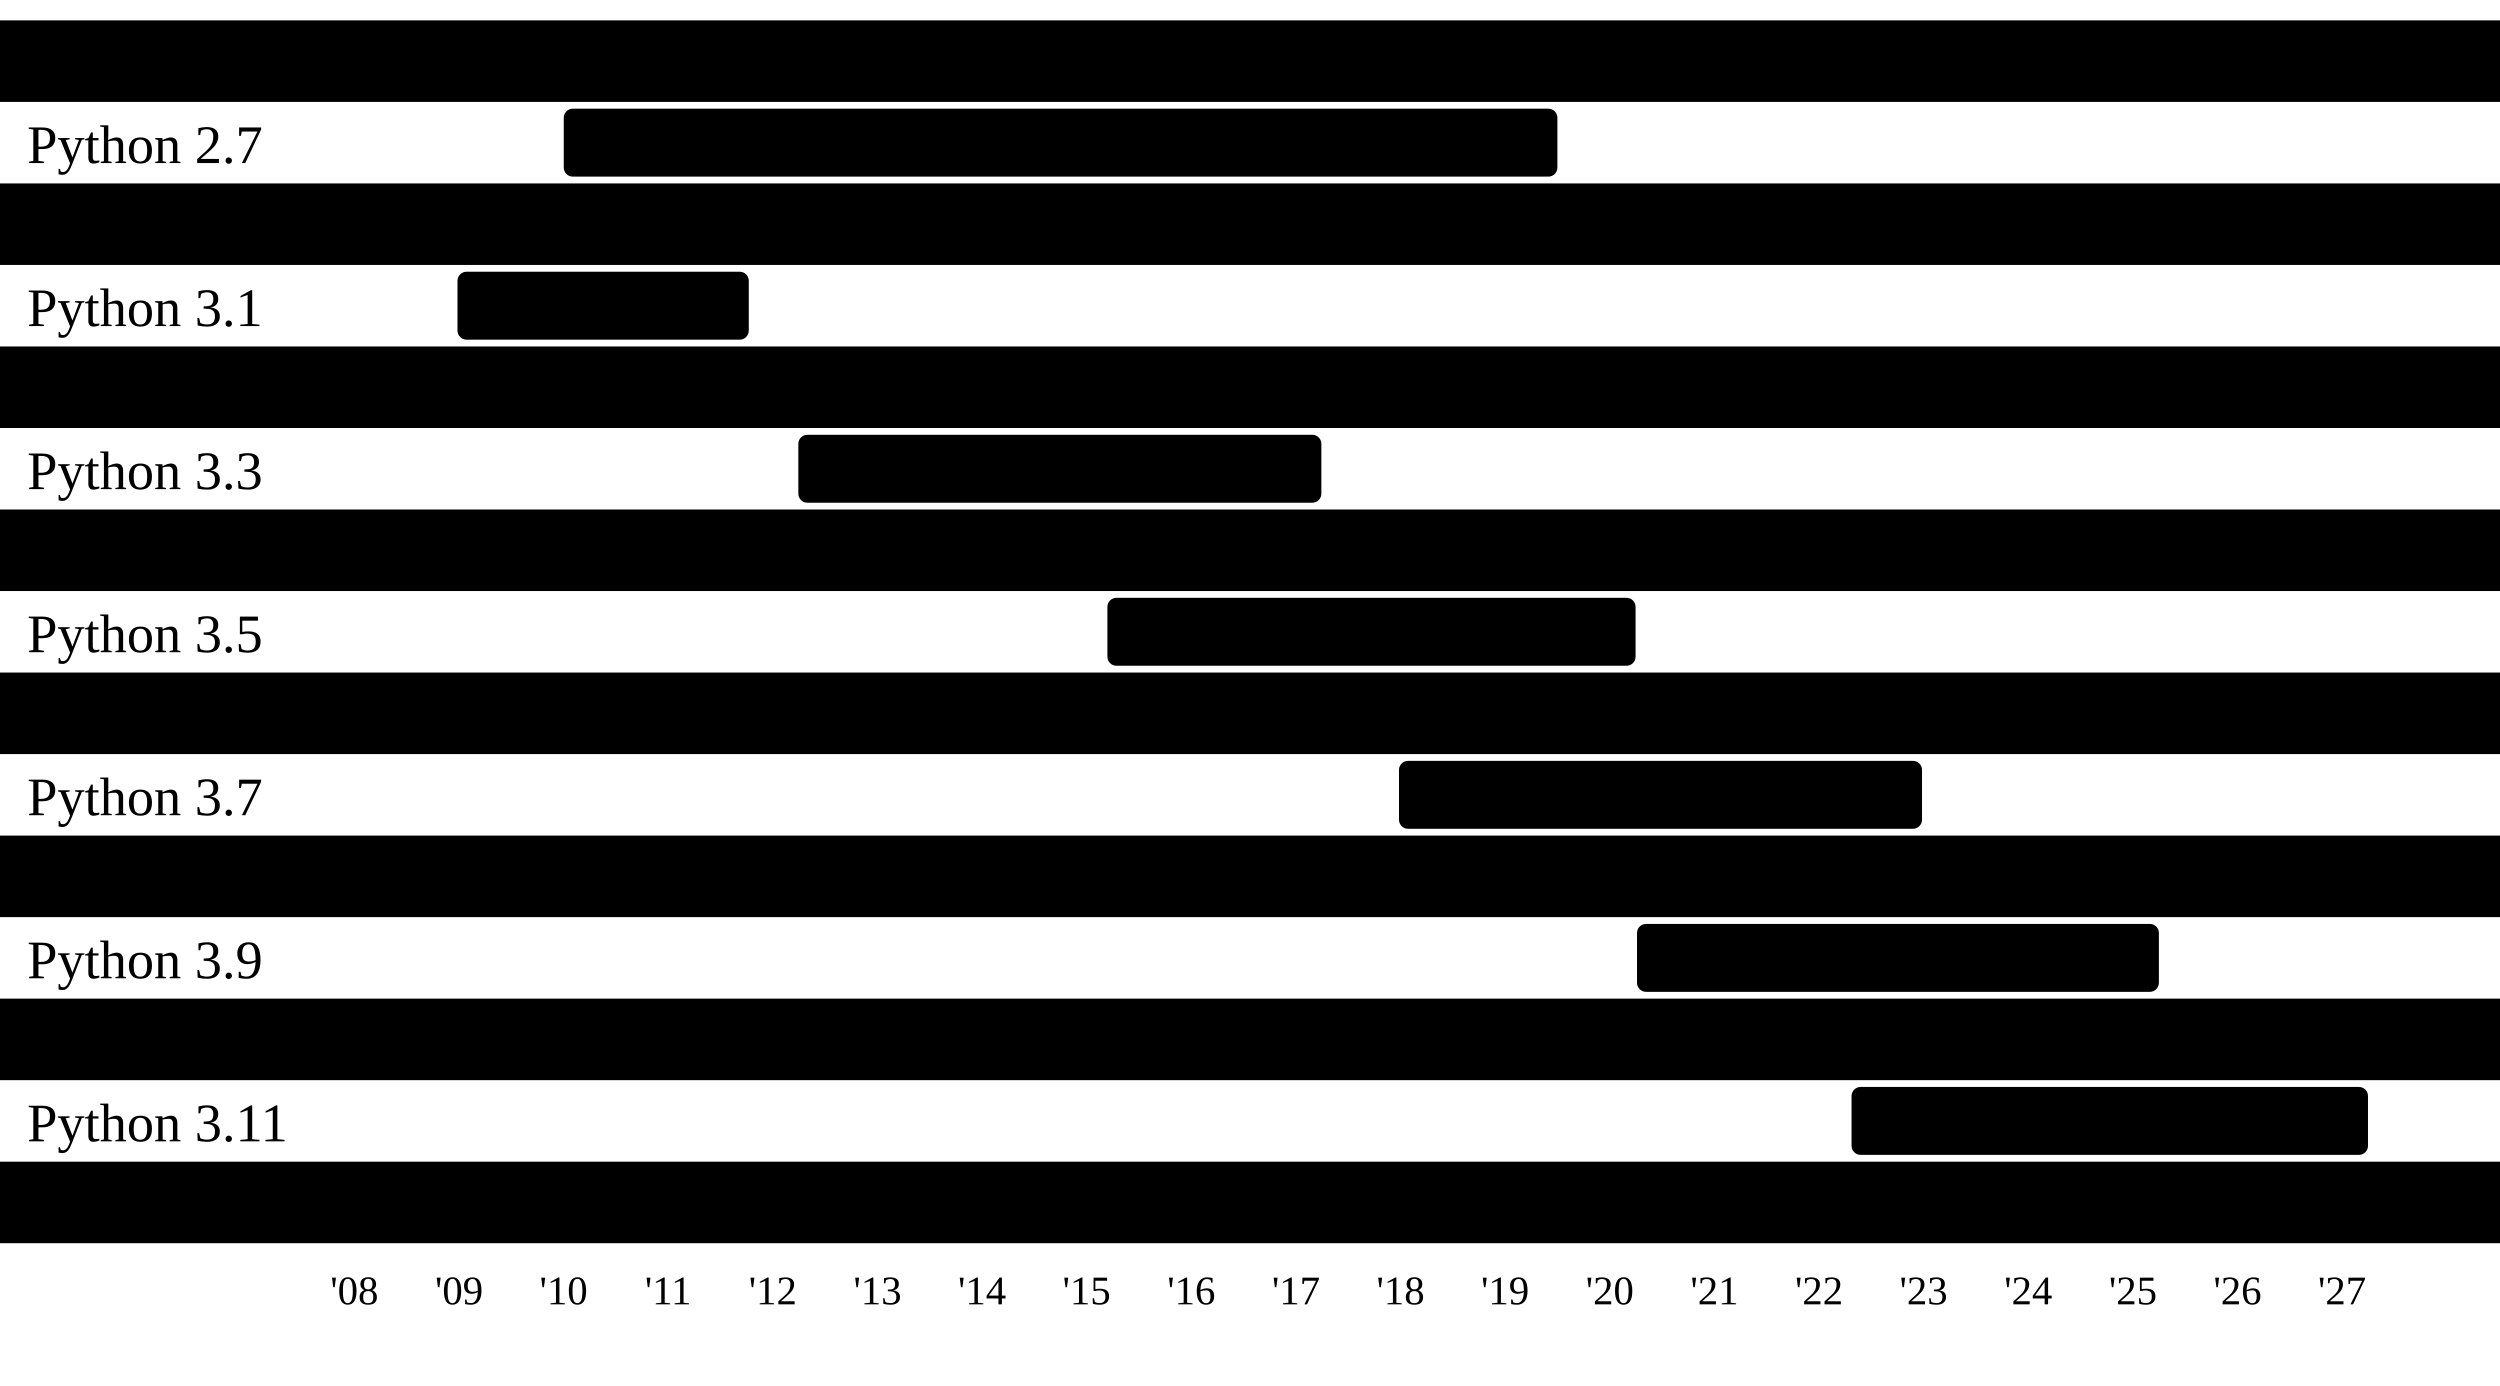
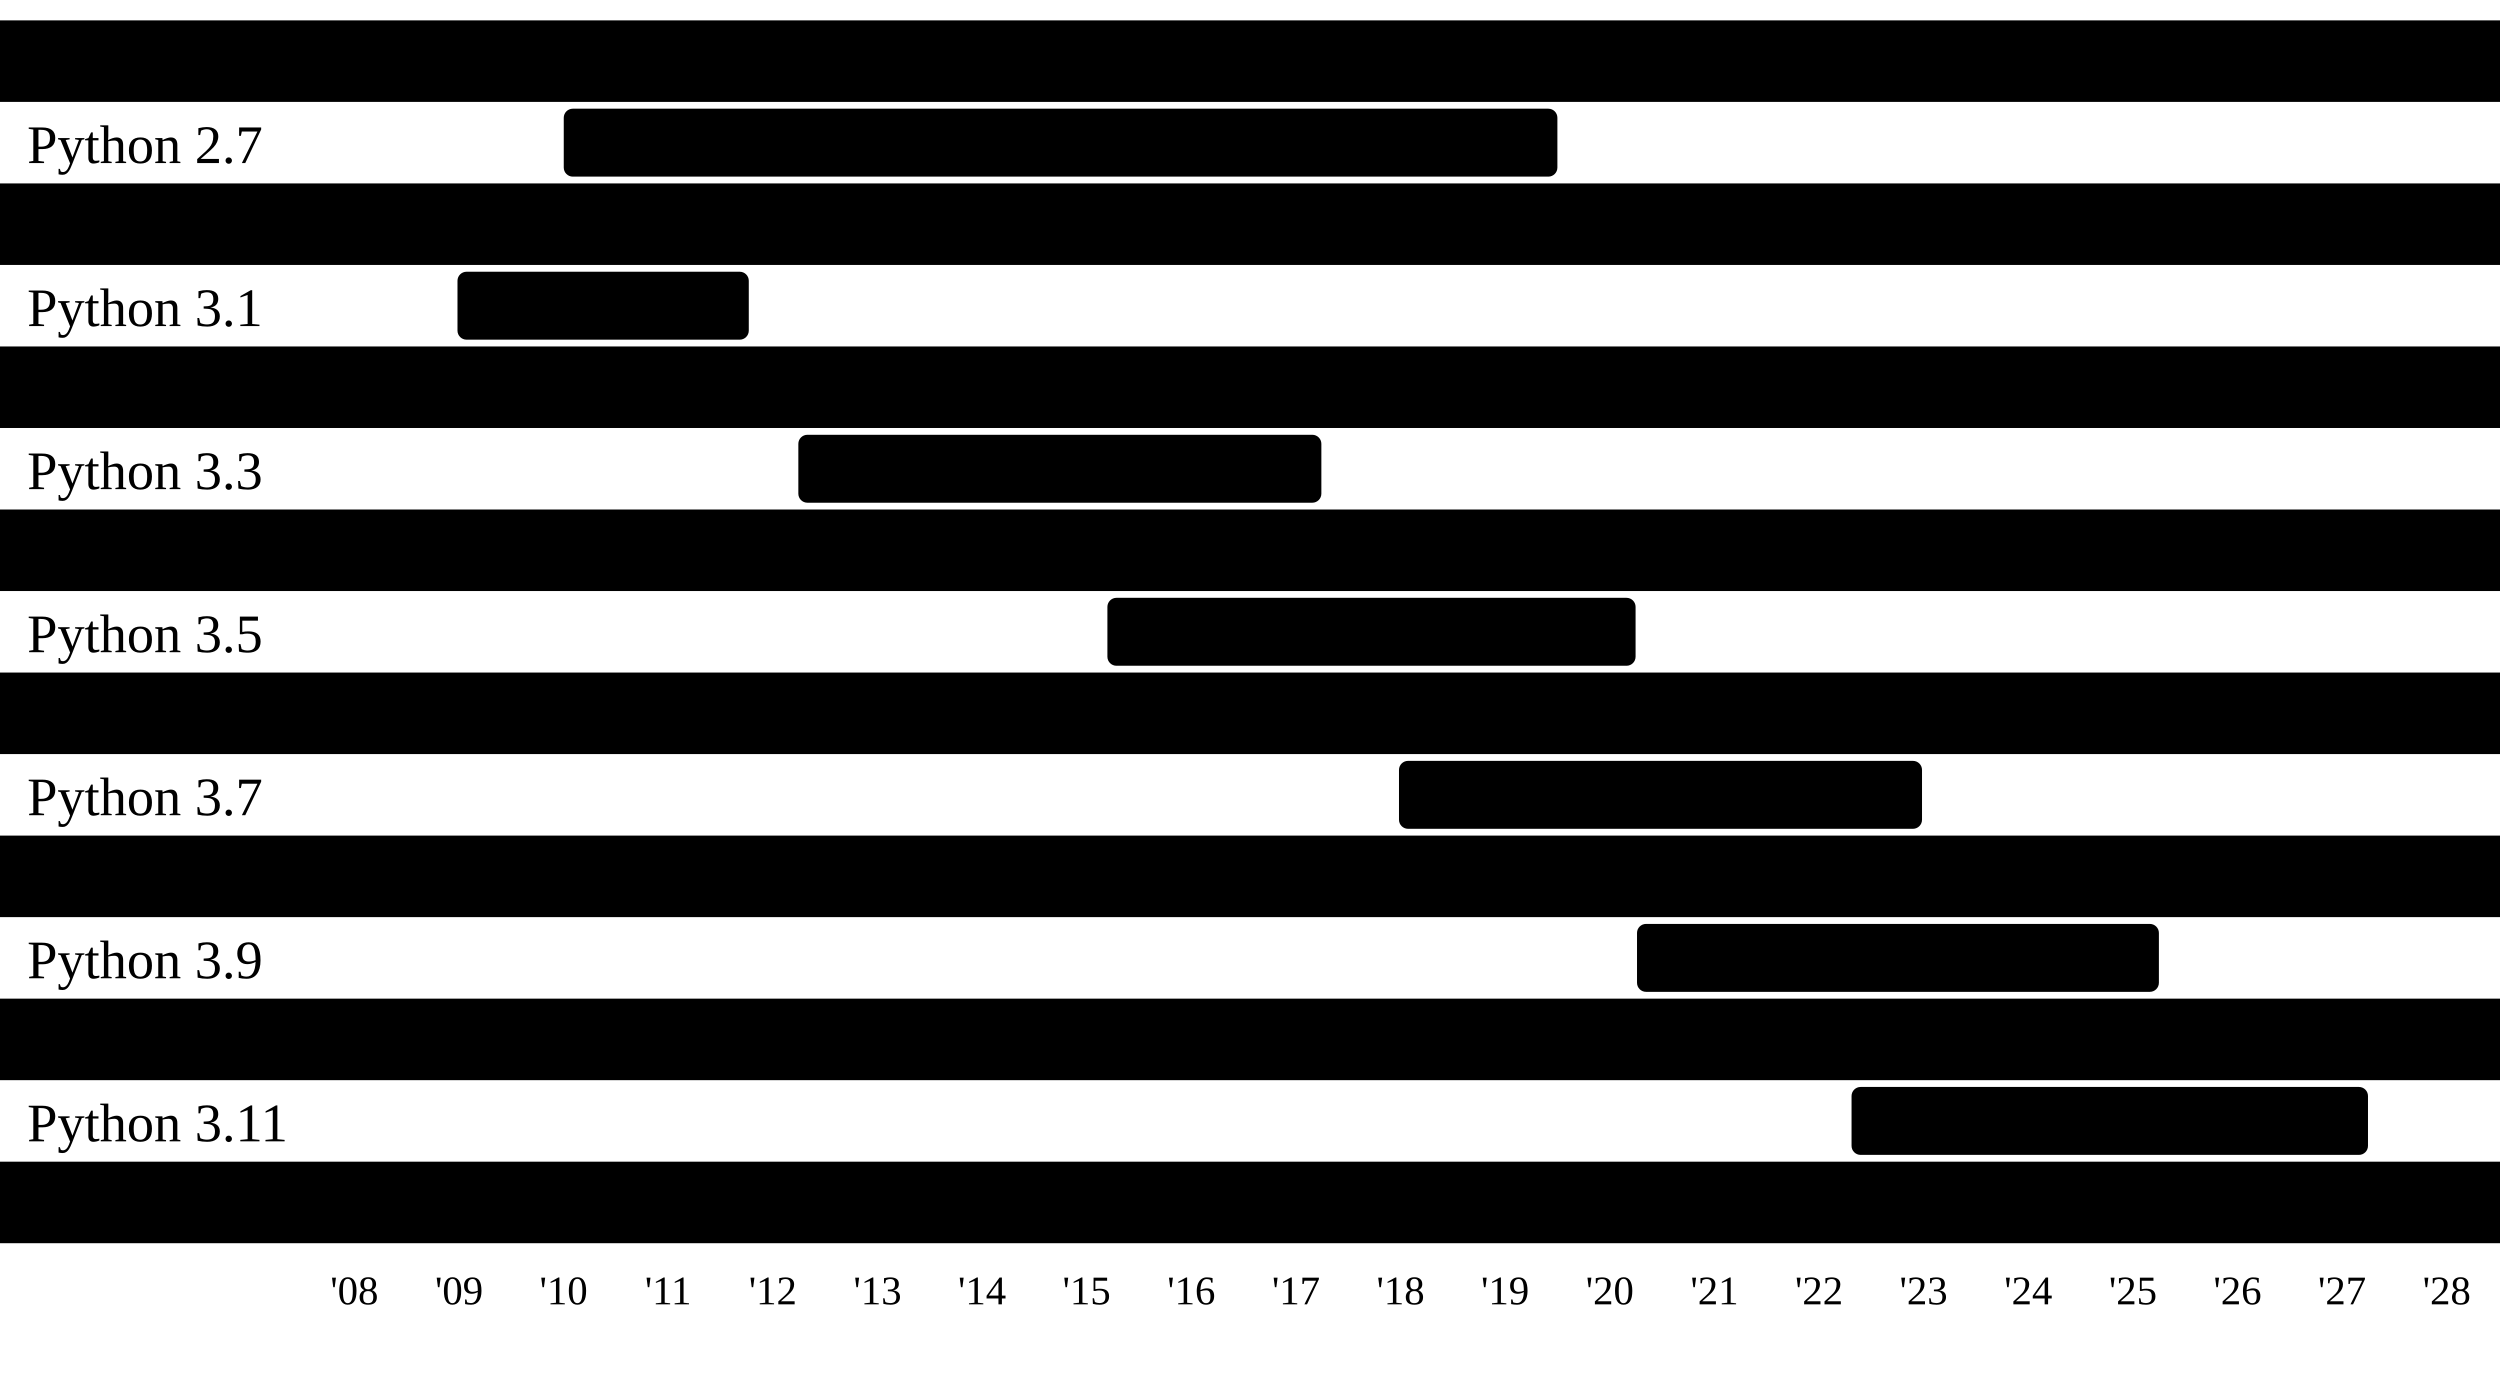
<svg xmlns="http://www.w3.org/2000/svg" class="release-cycle-chart" viewBox="0 0 828 459.0">
  <rect class="release-cycle-row-shade" x="0em" y="6.75" width="828" height="27.0" />
  <rect class="release-cycle-row-shade" x="0em" y="60.75" width="828" height="27.0" />
  <rect class="release-cycle-row-shade" x="0em" y="114.75" width="828" height="27.0" />
  <rect class="release-cycle-row-shade" x="0em" y="168.75" width="828" height="27.0" />
  <rect class="release-cycle-row-shade" x="0em" y="222.75" width="828" height="27.0" />
  <rect class="release-cycle-row-shade" x="0em" y="276.75" width="828" height="27.0" />
  <rect class="release-cycle-row-shade" x="0em" y="330.75" width="828" height="27.0" />
  <rect class="release-cycle-row-shade" x="0em" y="384.75" width="828" height="27.0" />
  <text class="release-cycle-year-text" x="117.367" y="432.0" font-size="13.5" text-anchor="middle">
            '08
        </text>
  <line class="release-cycle-year-line" x1="134.728" x2="134.728" y1="0" y2="432.0" font-size="18" />
  <text class="release-cycle-year-text" x="152.041" y="432.0" font-size="13.5" text-anchor="middle">
            '09
        </text>
  <line class="release-cycle-year-line" x1="169.354" x2="169.354" y1="0" y2="432.0" font-size="18" />
  <text class="release-cycle-year-text" x="186.667" y="432.0" font-size="13.5" text-anchor="middle">
            '10
        </text>
  <line class="release-cycle-year-line" x1="203.98" x2="203.98" y1="0" y2="432.0" font-size="18" />
  <text class="release-cycle-year-text" x="221.293" y="432.0" font-size="13.5" text-anchor="middle">
            '11
        </text>
  <line class="release-cycle-year-line" x1="238.607" x2="238.607" y1="0" y2="432.0" font-size="18" />
  <text class="release-cycle-year-text" x="255.967" y="432.0" font-size="13.5" text-anchor="middle">
            '12
        </text>
  <line class="release-cycle-year-line" x1="273.328" x2="273.328" y1="0" y2="432.0" font-size="18" />
  <text class="release-cycle-year-text" x="290.641" y="432.0" font-size="13.5" text-anchor="middle">
            '13
        </text>
  <line class="release-cycle-year-line" x1="307.954" x2="307.954" y1="0" y2="432.0" font-size="18" />
  <text class="release-cycle-year-text" x="325.267" y="432.0" font-size="13.5" text-anchor="middle">
            '14
        </text>
  <line class="release-cycle-year-line" x1="342.58" x2="342.58" y1="0" y2="432.0" font-size="18" />
  <text class="release-cycle-year-text" x="359.893" y="432.0" font-size="13.5" text-anchor="middle">
            '15
        </text>
  <line class="release-cycle-year-line" x1="377.207" x2="377.207" y1="0" y2="432.0" font-size="18" />
  <text class="release-cycle-year-text" x="394.567" y="432.0" font-size="13.5" text-anchor="middle">
            '16
        </text>
  <line class="release-cycle-year-line" x1="411.928" x2="411.928" y1="0" y2="432.0" font-size="18" />
  <text class="release-cycle-year-text" x="429.241" y="432.0" font-size="13.5" text-anchor="middle">
            '17
        </text>
  <line class="release-cycle-year-line" x1="446.554" x2="446.554" y1="0" y2="432.0" font-size="18" />
  <text class="release-cycle-year-text" x="463.867" y="432.0" font-size="13.5" text-anchor="middle">
            '18
        </text>
  <line class="release-cycle-year-line" x1="481.18" x2="481.18" y1="0" y2="432.0" font-size="18" />
  <text class="release-cycle-year-text" x="498.493" y="432.0" font-size="13.5" text-anchor="middle">
            '19
        </text>
  <line class="release-cycle-year-line" x1="515.807" x2="515.807" y1="0" y2="432.0" font-size="18" />
  <text class="release-cycle-year-text" x="533.167" y="432.0" font-size="13.5" text-anchor="middle">
            '20
        </text>
  <line class="release-cycle-year-line" x1="550.528" x2="550.528" y1="0" y2="432.0" font-size="18" />
  <text class="release-cycle-year-text" x="567.841" y="432.0" font-size="13.5" text-anchor="middle">
            '21
        </text>
  <line class="release-cycle-year-line" x1="585.154" x2="585.154" y1="0" y2="432.0" font-size="18" />
  <text class="release-cycle-year-text" x="602.467" y="432.0" font-size="13.5" text-anchor="middle">
            '22
        </text>
  <line class="release-cycle-year-line" x1="619.78" x2="619.78" y1="0" y2="432.0" font-size="18" />
  <text class="release-cycle-year-text" x="637.093" y="432.0" font-size="13.5" text-anchor="middle">
            '23
        </text>
  <line class="release-cycle-year-line" x1="654.407" x2="654.407" y1="0" y2="432.0" font-size="18" />
  <text class="release-cycle-year-text" x="671.767" y="432.0" font-size="13.5" text-anchor="middle">
            '24
        </text>
  <line class="release-cycle-year-line" x1="689.128" x2="689.128" y1="0" y2="432.0" font-size="18" />
  <text class="release-cycle-year-text" x="706.441" y="432.0" font-size="13.5" text-anchor="middle">
            '25
        </text>
  <line class="release-cycle-year-line" x1="723.754" x2="723.754" y1="0" y2="432.0" font-size="18" />
  <text class="release-cycle-year-text" x="741.067" y="432.0" font-size="13.5" text-anchor="middle">
            '26
        </text>
  <line class="release-cycle-year-line" x1="758.38" x2="758.38" y1="0" y2="432.0" font-size="18" />
  <text class="release-cycle-year-text" x="775.693" y="432.0" font-size="13.5" text-anchor="middle">
            '27
        </text>
  <line class="release-cycle-year-line" x1="793.007" x2="793.007" y1="0" y2="432.0" font-size="18" />
+   <text class="release-cycle-year-text" x="810.367" y="432.0" font-size="13.5" text-anchor="middle">
+             '28
+         </text>
  <text class="release-cycle-version-label" x="9.0" y="27.0" font-size="18">
            Python 2.6
        </text>
  <rect class="release-cycle-blob release-cycle-blob-end-of-life" x="126.0" y="9.0" width="175.883" height="22.5" rx="0.25em" ry="0.25em" />
  <text class="release-cycle-blob-label release-cycle-blob-end-of-life" x="213.941" y="25.2" font-size="13.5" text-anchor="middle">
            end-of-life
        </text>
  <text class="release-cycle-version-label" x="9.0" y="54.0" font-size="18">
            Python 2.7
        </text>
  <rect class="release-cycle-blob release-cycle-blob-end-of-life" x="186.715" y="36.0" width="329.092" height="22.5" rx="0.25em" ry="0.25em" />
  <text class="release-cycle-blob-label release-cycle-blob-end-of-life" x="351.261" y="52.2" font-size="13.5" text-anchor="middle">
            end-of-life
        </text>
  <text class="release-cycle-version-label" x="9.0" y="81.0" font-size="18">
            Python 3.0
        </text>
  <rect class="release-cycle-blob release-cycle-blob-end-of-life" x="131.977" y="63.0" width="19.543" height="22.5" rx="0.25em" ry="0.25em" />
  <text class="release-cycle-blob-label release-cycle-blob-end-of-life" x="141.748" y="79.2" font-size="13.5" text-anchor="middle">
            end-of-life
        </text>
  <text class="release-cycle-version-label" x="9.0" y="108.0" font-size="18">
            Python 3.1
        </text>
  <rect class="release-cycle-blob release-cycle-blob-end-of-life" x="151.519" y="90.0" width="96.479" height="22.5" rx="0.25em" ry="0.25em" />
  <text class="release-cycle-blob-label release-cycle-blob-end-of-life" x="199.759" y="106.2" font-size="13.5" text-anchor="middle">
            end-of-life
        </text>
  <text class="release-cycle-version-label" x="9.0" y="135.0" font-size="18">
            Python 3.2
        </text>
  <rect class="release-cycle-blob release-cycle-blob-end-of-life" x="208.724" y="117.0" width="173.226" height="22.5" rx="0.25em" ry="0.25em" />
  <text class="release-cycle-blob-label release-cycle-blob-end-of-life" x="295.337" y="133.2" font-size="13.5" text-anchor="middle">
            end-of-life
        </text>
  <text class="release-cycle-version-label" x="9.0" y="162.0" font-size="18">
            Python 3.3
        </text>
  <rect class="release-cycle-blob release-cycle-blob-end-of-life" x="264.41" y="144.0" width="173.226" height="22.5" rx="0.25em" ry="0.25em" />
  <text class="release-cycle-blob-label release-cycle-blob-end-of-life" x="351.023" y="160.2" font-size="13.5" text-anchor="middle">
            end-of-life
        </text>
  <text class="release-cycle-version-label" x="9.0" y="189.0" font-size="18">
            Python 3.4
        </text>
  <rect class="release-cycle-blob release-cycle-blob-end-of-life" x="314.974" y="171.0" width="173.416" height="22.5" rx="0.25em" ry="0.25em" />
  <text class="release-cycle-blob-label release-cycle-blob-end-of-life" x="401.682" y="187.2" font-size="13.5" text-anchor="middle">
            end-of-life
        </text>
  <text class="release-cycle-version-label" x="9.0" y="216.0" font-size="18">
            Python 3.5
        </text>
  <rect class="release-cycle-blob release-cycle-blob-end-of-life" x="366.771" y="198.0" width="174.934" height="22.5" rx="0.25em" ry="0.25em" />
  <text class="release-cycle-blob-label release-cycle-blob-end-of-life" x="454.238" y="214.2" font-size="13.5" text-anchor="middle">
            end-of-life
        </text>
  <text class="release-cycle-version-label" x="9.0" y="243.0" font-size="18">
            Python 3.6
        </text>
  <rect class="release-cycle-blob release-cycle-blob-end-of-life" x="411.074" y="225.0" width="173.226" height="22.5" rx="0.25em" ry="0.25em" />
  <text class="release-cycle-blob-label release-cycle-blob-end-of-life" x="497.687" y="241.2" font-size="13.5" text-anchor="middle">
            end-of-life
        </text>
  <text class="release-cycle-version-label" x="9.0" y="270.0" font-size="18">
            Python 3.7
        </text>
  <rect class="release-cycle-blob release-cycle-blob-security" x="463.345" y="252.0" width="173.226" height="22.5" rx="0.25em" ry="0.25em" />
  <text class="release-cycle-blob-label release-cycle-blob-security" x="549.959" y="268.2" font-size="13.5" text-anchor="middle">
            security
        </text>
  <text class="release-cycle-version-label" x="9.0" y="297.0" font-size="18">
            Python 3.8
        </text>
  <rect class="release-cycle-blob release-cycle-blob-security" x="508.312" y="279.0" width="172.088" height="22.5" rx="0.25em" ry="0.25em" />
  <text class="release-cycle-blob-label release-cycle-blob-security" x="594.356" y="295.2" font-size="13.5" text-anchor="middle">
            security
        </text>
  <text class="release-cycle-version-label" x="9.0" y="324.0" font-size="18">
            Python 3.9
        </text>
  <rect class="release-cycle-blob release-cycle-blob-security" x="542.179" y="306.0" width="172.847" height="22.5" rx="0.25em" ry="0.25em" />
  <text class="release-cycle-blob-label release-cycle-blob-security" x="628.603" y="322.2" font-size="13.5" text-anchor="middle">
            security
        </text>
  <text class="release-cycle-version-label" x="9.0" y="351.0" font-size="18">
            Python 3.10
        </text>
  <rect class="release-cycle-blob release-cycle-blob-bugfix" x="576.711" y="333.0" width="172.942" height="22.5" rx="0.25em" ry="0.25em" />
  <text class="release-cycle-blob-label release-cycle-blob-bugfix" x="663.182" y="349.2" font-size="13.5" text-anchor="middle">
            bugfix
        </text>
  <text class="release-cycle-version-label" x="9.0" y="378.0" font-size="18">
            Python 3.11
        </text>
  <rect class="release-cycle-blob release-cycle-blob-bugfix" x="613.234" y="360.0" width="171.044" height="22.5" rx="0.25em" ry="0.25em" />
  <text class="release-cycle-blob-label release-cycle-blob-bugfix" x="698.757" y="376.2" font-size="13.5" text-anchor="middle">
            bugfix
        </text>
  <text class="release-cycle-version-label" x="9.0" y="405.0" font-size="18">
            Python 3.12
        </text>
  <rect class="release-cycle-blob release-cycle-blob-feature" x="645.774" y="387.0" width="173.226" height="22.5" rx="0.25em" ry="0.25em" />
  <text class="release-cycle-blob-label release-cycle-blob-feature" x="732.387" y="403.2" font-size="13.5" text-anchor="middle">
            feature
        </text>
  <line class="release-cycle-today-line" x1="621.772" x2="621.772" y1="0" y2="432.0" font-size="18" />
</svg>
